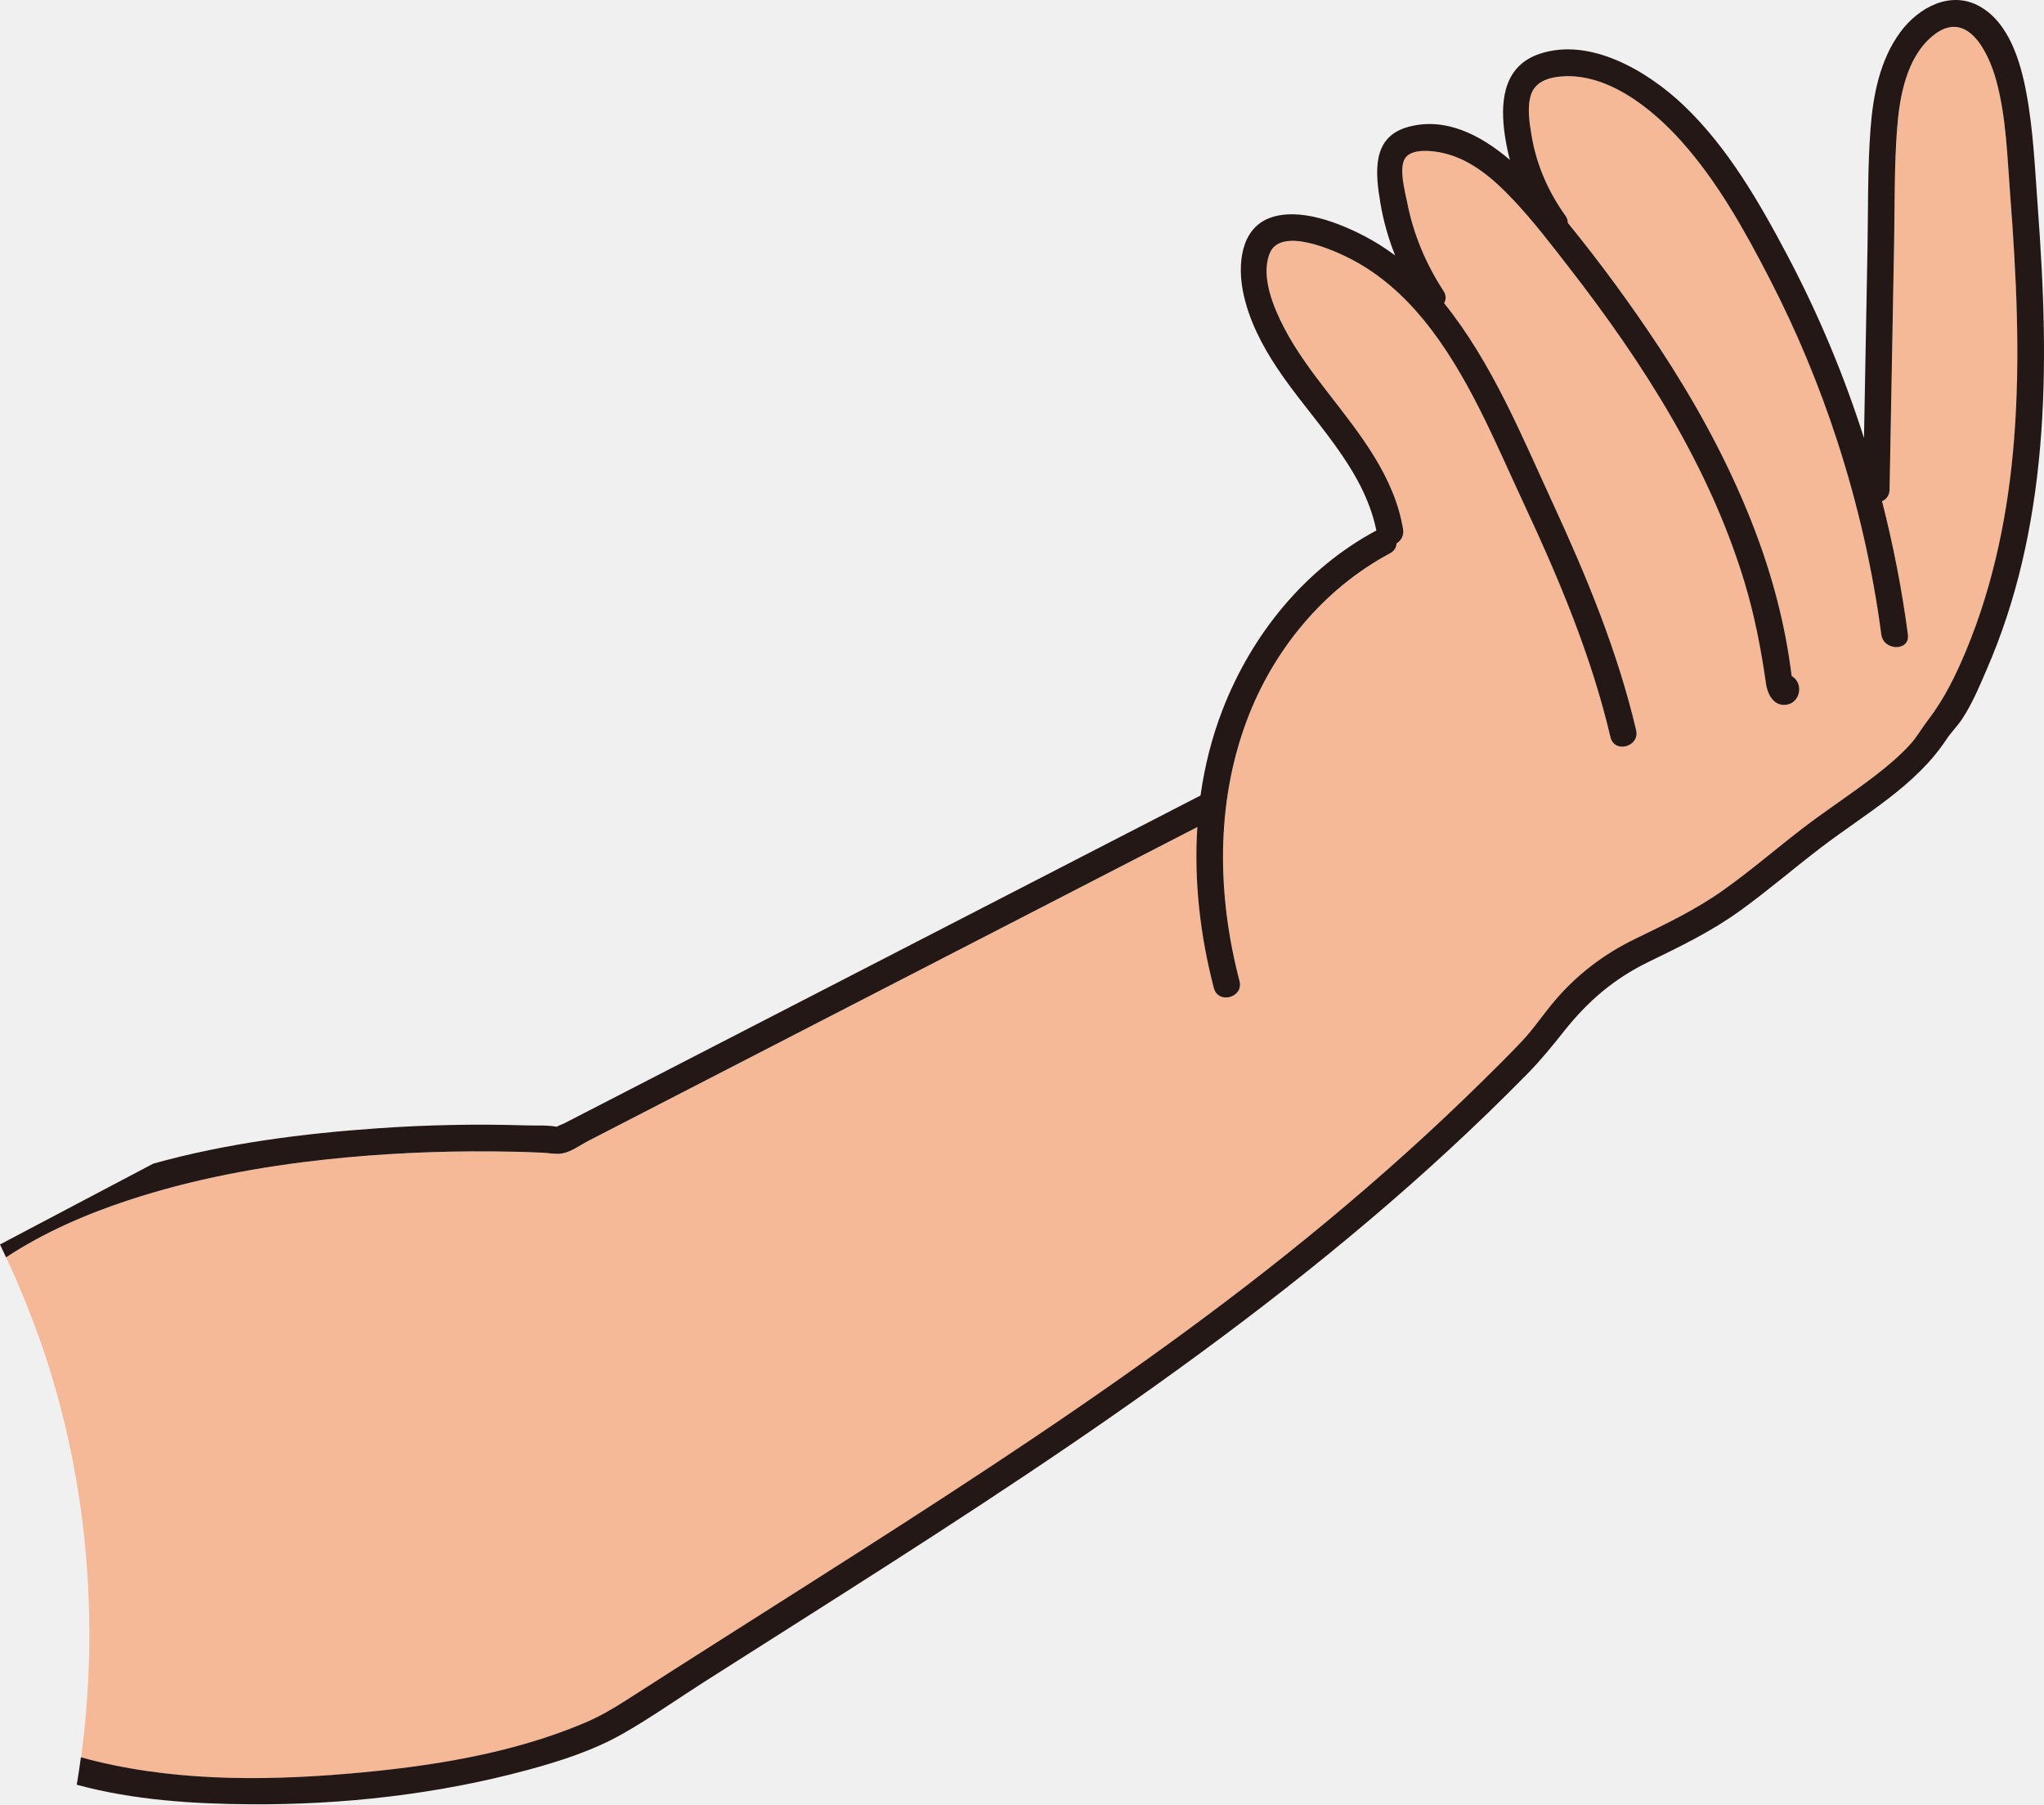
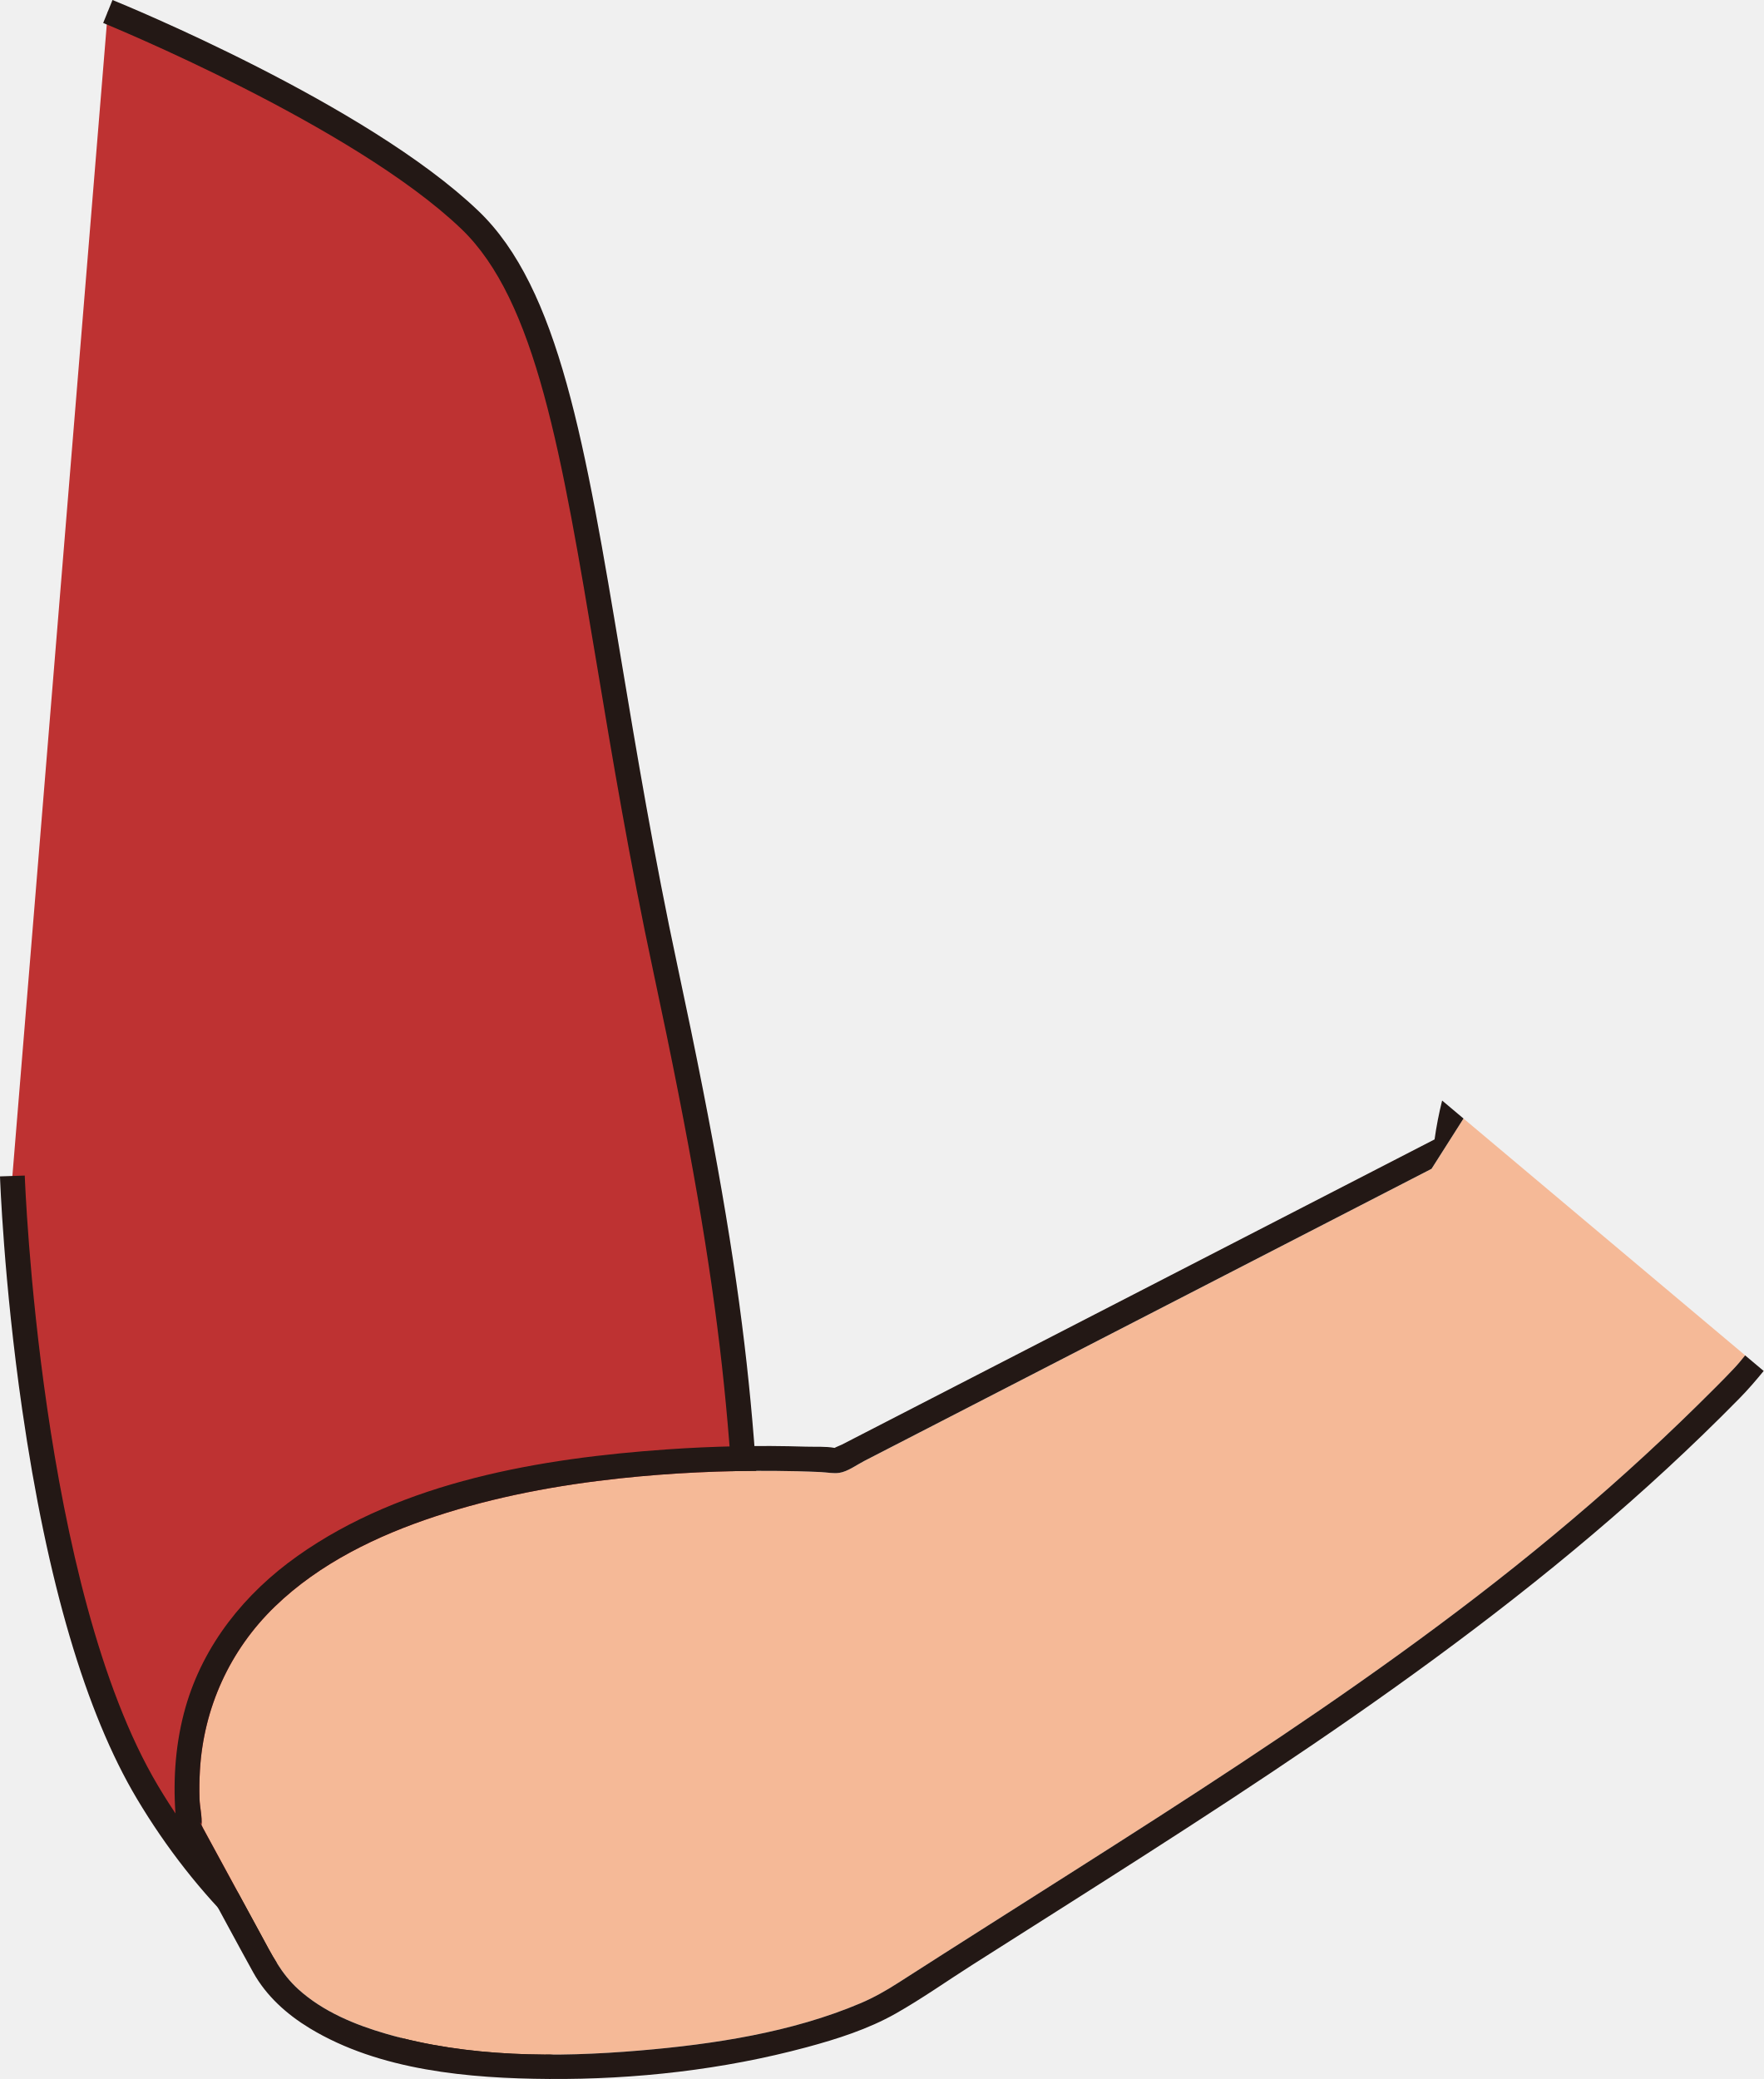
- <svg xmlns="http://www.w3.org/2000/svg" width="461" height="407" viewBox="0 0 461 407" fill="none">
-   <path d="M453.378 43.759C452.73 35.301 452.502 26.536 450.288 18.306C448.524 11.758 443.622 1.636 435.803 8.202C429.947 13.116 428.423 21.935 427.877 29.137C427.235 37.638 427.379 46.228 427.217 54.746C426.875 73.321 426.533 91.889 426.191 110.464C426.167 111.798 425.435 112.675 424.493 113.083C427.019 122.965 428.975 133.003 430.325 143.144C430.835 146.97 424.829 146.922 424.325 143.144C422.351 128.288 418.979 113.612 414.347 99.363C410.254 86.783 405.148 74.552 399.082 62.802C393.508 52.013 387.382 40.996 379.251 31.901C372.537 24.392 362.012 15.886 351.164 17.375C348.662 17.718 346.226 18.763 345.35 21.292C344.384 24.103 344.978 27.804 345.458 30.663C346.562 37.223 349.22 43.279 353.078 48.667C353.48 49.226 353.642 49.785 353.63 50.301C360.92 59.264 367.797 68.635 374.145 78.253C381.759 89.787 388.503 101.892 393.826 114.663C396.532 121.163 398.848 127.825 400.648 134.631C401.59 138.2 402.394 141.804 403.042 145.438C403.336 147.096 403.6 148.76 403.834 150.43C403.918 151.031 403.996 151.632 404.074 152.233C404.086 152.323 404.098 152.413 404.11 152.503C404.284 152.605 404.446 152.725 404.602 152.851C406.678 154.581 405.964 158.252 403.288 158.913C400.228 159.664 398.674 156.744 398.32 154.251C397.216 146.496 395.758 138.908 393.49 131.399C385.581 105.22 370.491 81.719 353.846 60.291C349.814 55.095 345.776 49.821 341.258 45.033C336.931 40.449 331.837 35.986 325.543 34.544C323.341 34.039 318.631 33.403 316.999 35.601C315.385 37.776 316.939 43.345 317.407 45.748C318.805 52.884 321.595 59.534 325.567 65.608C326.233 66.629 326.179 67.626 325.723 68.413C336.475 81.737 343.196 98.251 350.306 113.684C357.902 130.156 364.857 147 369.027 164.704C369.915 168.47 364.124 170.062 363.242 166.302C358.934 147.997 351.638 130.654 343.718 113.666C337.123 99.531 330.991 84.206 321.007 72.059C316.525 66.605 311.178 61.841 304.902 58.555C300.924 56.471 288.779 50.986 286.349 57.252C284.333 62.454 287.249 69.356 289.637 73.964C292.386 79.268 296.01 84.062 299.652 88.766C306.804 98.011 314.508 107.514 316.465 119.391C316.705 120.851 315.991 121.986 314.995 122.611C314.953 123.47 314.514 124.299 313.506 124.839C298.518 132.853 287.183 146.652 281.231 162.511C274.169 181.332 274.535 202.039 279.575 221.298C280.553 225.047 274.769 226.633 273.791 222.896C270.713 211.134 269.273 198.759 270.065 186.576C270.041 186.588 270.011 186.606 269.987 186.618C243.046 200.501 216.098 214.39 189.157 228.273C174.793 235.674 160.428 243.081 146.064 250.481C141.617 252.776 137.165 255.065 132.719 257.36C130.949 258.273 128.783 259.889 126.773 260.207C125.339 260.436 123.701 260.093 122.261 260.027C118.522 259.853 114.784 259.769 111.046 259.739C98.56 259.649 86.055 260.219 73.641 261.553C58.526 263.175 43.435 265.986 28.975 270.756C19.381 273.922 9.876 278.043 1.386 283.636C5.748 293.013 9.462 302.679 12.33 312.621C20.154 339.684 22.032 368.446 18.288 396.416C37.657 401.781 58.544 401.817 78.417 400.129C96.334 398.609 115.204 395.743 131.873 388.667C135.113 387.291 138.095 385.585 141.053 383.687C148.266 379.049 155.502 374.442 162.738 369.84C176.587 361.039 190.459 352.269 204.254 343.372C230.391 326.522 256.27 309.203 280.925 290.226C293.472 280.572 305.682 270.468 317.437 259.865C323.245 254.62 328.945 249.256 334.519 243.765C337.465 240.864 340.412 237.95 343.25 234.947C345.938 232.105 348.116 228.795 350.648 225.816C355.724 219.838 361.706 215.285 368.757 211.849C375.699 208.461 382.431 205.283 388.761 200.783C394.852 196.452 400.522 191.562 406.438 187.003C411.862 182.822 417.629 179.109 423.053 174.922C425.831 172.777 428.549 170.489 430.913 167.881C432.413 166.229 433.439 164.313 434.795 162.565C438.534 157.723 441.156 152.365 443.508 146.694C449.784 131.58 453.036 115.282 454.308 99.008C455.724 80.608 454.788 62.13 453.378 43.759Z" fill="#F5B997" />
-   <path d="M460.957 74.33C460.807 65.109 460.273 55.893 459.595 46.696C458.959 38.1 458.599 29.341 457.003 20.853C455.701 13.921 453.132 5.168 446.52 1.449C439.896 -2.275 432.66 1.726 428.598 7.246C423.959 13.548 422.447 21.496 421.871 29.137C421.199 38.028 421.355 47.021 421.193 55.935C420.929 70.227 420.665 84.518 420.401 98.809C415.907 84.716 410.195 71.02 403.27 57.888C396.874 45.759 389.698 33.24 379.671 23.712C371.685 16.131 358.731 8.322 347.282 12.13C339.458 14.738 338.366 22.114 339.254 29.431C339.53 31.684 339.962 33.901 340.538 36.069C333.944 30.435 325.873 26.247 317.401 28.686C309.313 31.017 310.195 39.037 311.329 45.795C312.007 49.844 313.135 53.809 314.653 57.623C312.517 56.026 310.267 54.59 307.915 53.352C302.046 50.27 293.034 46.696 286.404 49.153C279.689 51.64 279.149 59.918 280.367 65.901C281.633 72.131 284.634 77.916 288.138 83.16C295.986 94.917 307.494 105.351 310.423 119.661C294.3 128.293 282.341 143.095 275.759 160.035C273.323 166.313 271.691 172.825 270.767 179.439C249.448 190.426 228.123 201.413 206.804 212.401C180.313 226.049 153.822 239.704 127.337 253.352C126.875 253.587 126.131 253.839 125.561 254.157C123.347 253.749 120.827 253.929 118.601 253.857C107.416 253.503 96.208 253.737 85.047 254.518C68.493 255.677 51.086 257.858 34.549 262.489C23.035 268.563 11.514 274.636 0 280.716C0.462 281.677 0.918 282.65 1.368 283.617C9.858 278.024 19.363 273.897 28.957 270.737C43.418 265.968 58.502 263.162 73.623 261.534C86.037 260.201 98.542 259.624 111.029 259.72C114.767 259.75 118.505 259.834 122.243 260.008C123.683 260.074 125.321 260.417 126.755 260.189C128.765 259.87 130.931 258.254 132.701 257.341C137.148 255.046 141.6 252.758 146.046 250.463C160.41 243.062 174.775 235.655 189.14 228.254C216.081 214.371 243.028 200.482 269.969 186.6C269.993 186.588 270.023 186.57 270.047 186.558C269.255 198.74 270.695 211.115 273.773 222.877C274.751 226.614 280.541 225.028 279.557 221.28C274.517 202.02 274.157 181.313 281.213 162.492C287.166 146.627 298.5 132.835 313.489 124.821C314.497 124.28 314.935 123.451 314.977 122.592C315.979 121.961 316.693 120.832 316.447 119.372C314.491 107.49 306.786 97.992 299.634 88.747C295.992 84.037 292.368 79.244 289.62 73.945C287.232 69.344 284.316 62.435 286.332 57.233C288.762 50.967 300.906 56.452 304.884 58.536C311.161 61.822 316.507 66.586 320.989 72.041C330.973 84.194 337.106 99.518 343.7 113.647C351.626 130.642 358.923 147.979 363.225 166.283C364.107 170.044 369.897 168.452 369.009 164.685C364.845 146.982 357.885 130.137 350.288 113.665C343.178 98.239 336.452 81.725 325.705 68.394C326.161 67.608 326.215 66.61 325.549 65.589C321.577 59.51 318.793 52.86 317.389 45.729C316.915 43.326 315.367 37.757 316.981 35.583C318.613 33.384 323.323 34.021 325.525 34.526C331.82 35.967 336.914 40.431 341.24 45.014C345.758 49.802 349.796 55.076 353.828 60.273C370.473 81.707 385.564 105.207 393.472 131.381C395.74 138.89 397.198 146.483 398.302 154.232C398.656 156.731 400.21 159.645 403.27 158.894C405.946 158.239 406.667 154.563 404.585 152.833C404.429 152.701 404.26 152.586 404.092 152.484C404.08 152.394 404.068 152.304 404.056 152.214C403.978 151.613 403.9 151.012 403.816 150.412C403.582 148.742 403.318 147.078 403.024 145.42C402.376 141.785 401.572 138.181 400.63 134.613C398.83 127.806 396.52 121.144 393.808 114.644C388.486 101.873 381.742 89.768 374.127 78.234C367.779 68.617 360.903 59.245 353.612 50.282C353.624 49.766 353.462 49.213 353.06 48.649C349.208 43.254 346.544 37.205 345.44 30.645C344.96 27.785 344.36 24.085 345.332 21.273C346.202 18.744 348.638 17.699 351.146 17.357C362.001 15.867 372.525 24.379 379.233 31.882C387.364 40.977 393.496 51.995 399.064 62.784C405.136 74.534 410.237 86.765 414.329 99.344C418.967 113.593 422.339 128.269 424.307 143.125C424.811 146.904 430.818 146.952 430.307 143.125C428.963 132.985 427.007 122.946 424.475 113.065C425.417 112.65 426.149 111.779 426.173 110.445C426.515 91.871 426.857 73.302 427.199 54.728C427.355 46.21 427.217 37.619 427.859 29.119C428.405 21.916 429.924 13.098 435.786 8.184C443.604 1.624 448.506 11.746 450.27 18.288C452.484 26.518 452.712 35.282 453.36 43.741C454.77 62.105 455.706 80.589 454.266 98.984C452.994 115.257 449.742 131.549 443.466 146.669C441.108 152.34 438.492 157.705 434.754 162.54C433.404 164.295 432.372 166.205 430.871 167.857C428.507 170.464 425.789 172.753 423.011 174.897C417.593 179.084 411.827 182.791 406.397 186.978C400.48 191.538 394.81 196.427 388.72 200.759C382.389 205.258 375.663 208.436 368.715 211.824C361.671 215.26 355.688 219.814 350.606 225.791C348.074 228.777 345.896 232.081 343.208 234.922C340.37 237.926 337.418 240.839 334.478 243.741C328.903 249.231 323.203 254.602 317.395 259.84C305.64 270.443 293.43 280.547 280.883 290.201C256.222 309.178 230.343 326.491 204.212 343.347C190.418 352.238 176.545 361.009 162.697 369.815C155.46 374.417 148.224 379.024 141.012 383.662C138.06 385.56 135.071 387.266 131.831 388.642C115.163 395.719 96.292 398.584 78.375 400.104C58.502 401.792 37.609 401.762 18.247 396.391C17.971 398.458 17.659 400.525 17.317 402.585C30.031 406.063 43.754 406.91 56.45 406.994C77.319 407.132 98.596 404.748 118.769 399.311C126.143 397.323 133.661 394.926 140.34 391.147C146.682 387.555 152.706 383.284 158.856 379.367C166.123 374.735 173.395 370.128 180.667 365.508C234.981 331.002 289.392 295.86 335.786 250.859C338.744 247.988 341.672 245.086 344.558 242.143C347.6 239.043 350.18 235.841 352.88 232.447C358.191 225.773 364.059 220.763 371.745 217.008C378.981 213.482 385.942 210.142 392.5 205.402C398.728 200.903 404.554 195.875 410.657 191.213C420.623 183.608 432.048 177.306 438.99 166.788C440.028 165.214 441.408 163.862 442.458 162.294C444.768 158.858 446.478 154.713 448.116 150.928C451.452 143.227 454.068 135.249 455.995 127.08C460.093 109.845 461.251 92.021 460.957 74.33Z" fill="#231815" />
+ <svg xmlns="http://www.w3.org/2000/svg" width="464" height="547" viewBox="0 0 464 547" fill="none">
+   <g clip-path="url(#clip0_927_18)">
+     <path d="M3.261 309.405C3.261 309.405 6.88 417.986 38.806 471.569C70.732 525.152 124.969 550.752 155.584 533.022C186.198 515.292 198.825 456.488 198.825 456.488C195.988 381.514 195.982 352.618 175.111 255.15C154.24 157.681 152.942 85.898 123.593 57.838C94.244 29.777 28.371 3.021 28.371 3.021" fill="#BE3232" />
+     <path d="M133.292 541.845C121.826 541.845 109.121 538.523 96.207 531.952C72.858 520.068 51.479 499.219 36.008 473.246C22.547 450.654 12.399 416.205 5.837 370.864C0.965 337.23 0.007 309.79 0 309.516L6.516 309.3C6.555 310.377 10.481 417.667 41.604 469.905C71.182 519.559 123.685 547.731 153.947 530.203C181.692 514.136 194.39 461.245 195.545 456.188C195.388 451.992 195.238 447.946 195.088 444.017C192.636 377.657 191.514 347.371 171.915 255.835C165.602 226.339 161.043 199.035 157.025 174.935C147.738 119.264 141.033 79.033 121.33 60.193C92.783 32.896 27.797 6.31 27.145 6.049L29.597 0C32.31 1.103 96.383 27.31 125.843 55.482C147.118 75.823 153.98 116.948 163.469 173.865C167.474 197.886 172.02 225.118 178.301 254.471C198.017 346.569 199.145 377.031 201.61 443.782C201.76 447.835 201.917 452.025 202.08 456.371L202.093 456.782L202.008 457.18C201.48 459.64 188.723 517.608 157.215 535.854C150.295 539.861 142.162 541.851 133.285 541.851L133.292 541.845Z" fill="#231815" />
+     <path d="M52.835 479.929C52.894 480.007 52.953 480.092 53.005 480.183C52.979 479.4 52.398 479.38 52.835 479.929Z" fill="#8B0700" />
+     <path d="M376.624 307.519C376.624 307.519 376.566 307.551 376.54 307.564C347.256 322.645 317.965 337.733 288.681 352.814L241.839 376.939C237 379.432 232.167 381.919 227.334 384.411C225.41 385.403 223.056 387.159 220.871 387.505C219.312 387.753 217.531 387.381 215.966 387.309C211.903 387.12 207.84 387.028 203.776 386.996C190.204 386.898 176.612 387.518 163.118 388.966C146.689 390.728 130.286 393.782 114.567 398.964C99.215 404.021 84.07 411.337 72.337 422.685C60.46 434.17 53.56 449.349 52.601 465.846C52.458 468.326 52.432 470.812 52.503 473.292C52.569 475.458 53.227 478.043 53.019 480.196C53.182 480.477 53.312 480.796 53.456 481.064C54.114 482.278 54.78 483.498 55.438 484.712C59.815 492.765 64.198 500.824 68.574 508.877C71.47 514.208 73.941 519.272 78.52 523.416C84.996 529.276 93.423 532.748 101.719 535.143C123.111 541.323 146.291 541.375 168.316 539.508C187.791 537.857 208.303 534.745 226.421 527.057C229.943 525.563 233.184 523.71 236.393 521.648C244.233 516.61 252.098 511.604 259.964 506.606C275.017 497.046 290.096 487.518 305.09 477.853C333.5 459.549 361.63 440.735 388.429 420.12C402.067 409.633 415.339 398.657 428.116 387.139C434.43 381.442 440.626 375.615 446.685 369.65C449.887 366.498 453.089 363.333 456.174 360.07C457.218 358.968 458.183 357.806 459.129 356.612L385.018 294.291" fill="#F5B997" />
+     <path d="M385.018 294.291L379.396 289.56C378.555 292.934 377.889 296.347 377.407 299.786C354.234 311.721 331.054 323.657 307.881 335.592C279.086 350.419 250.291 365.252 221.496 380.078C220.994 380.333 220.186 380.607 219.566 380.953C217.159 380.509 214.42 380.705 212 380.626C199.843 380.241 187.66 380.496 175.529 381.344C142.351 383.661 106.023 389.736 78.298 409.372C64.419 419.2 53.527 432.695 48.805 449.212C46.222 458.257 45.498 467.817 46.163 477.181C46.398 480.496 46.894 482.669 48.414 485.475C50.383 489.104 52.359 492.732 54.329 496.354C58.419 503.878 62.456 511.441 66.604 518.933C70.034 525.139 75.467 530 81.481 533.648C99.866 544.801 123.457 546.85 144.464 546.993C167.148 547.144 190.275 544.553 212.202 538.647C220.218 536.487 228.39 533.883 235.649 529.779C242.543 525.876 249.091 521.236 255.776 516.982C263.675 511.95 271.579 506.945 279.484 501.927C338.522 464.443 397.664 426.267 448.086 377.383C451.302 374.264 454.485 371.112 457.622 367.914C459.917 365.578 461.965 363.19 463.987 360.71L459.115 356.612C458.17 357.799 457.204 358.968 456.161 360.07C453.076 363.333 449.867 366.498 446.671 369.65C440.612 375.615 434.416 381.449 428.103 387.139C415.326 398.657 402.054 409.633 388.416 420.12C361.61 440.735 333.48 459.542 305.077 477.853C290.083 487.511 275.004 497.039 259.951 506.606C252.085 511.604 244.219 516.61 236.38 521.648C233.171 523.71 229.923 525.563 226.408 527.057C208.289 534.745 187.777 537.857 168.302 539.508C146.277 541.375 123.104 541.323 101.706 535.143C93.416 532.748 84.989 529.276 78.507 523.416C73.928 519.272 71.456 514.208 68.56 508.877C64.184 500.824 59.801 492.765 55.425 484.712C54.766 483.498 54.101 482.278 53.442 481.064C53.299 480.796 53.168 480.477 53.005 480.196C53.214 478.043 52.555 475.458 52.49 473.292C52.418 470.812 52.444 468.326 52.588 465.846C53.547 449.349 60.453 434.17 72.324 422.685C84.05 411.343 99.201 404.028 114.554 398.964C130.272 393.782 146.669 390.735 163.104 388.966C176.598 387.518 190.191 386.891 203.763 386.996C207.826 387.028 211.889 387.12 215.953 387.309C217.518 387.381 219.299 387.753 220.857 387.505C223.042 387.159 225.397 385.403 227.321 384.411C232.154 381.919 236.993 379.432 241.826 376.939L288.667 352.814C317.951 337.733 347.242 322.645 376.526 307.564C376.552 307.551 376.585 307.532 376.611 307.519M52.836 479.929C52.399 479.38 52.979 479.393 53.005 480.183C52.953 480.092 52.894 480.007 52.836 479.929Z" fill="#231815" />
+   </g>
+   <defs>
+     <clipPath id="clip0_927_18">
+       <rect width="464" height="547" fill="white" />
+     </clipPath>
+   </defs>
</svg>
